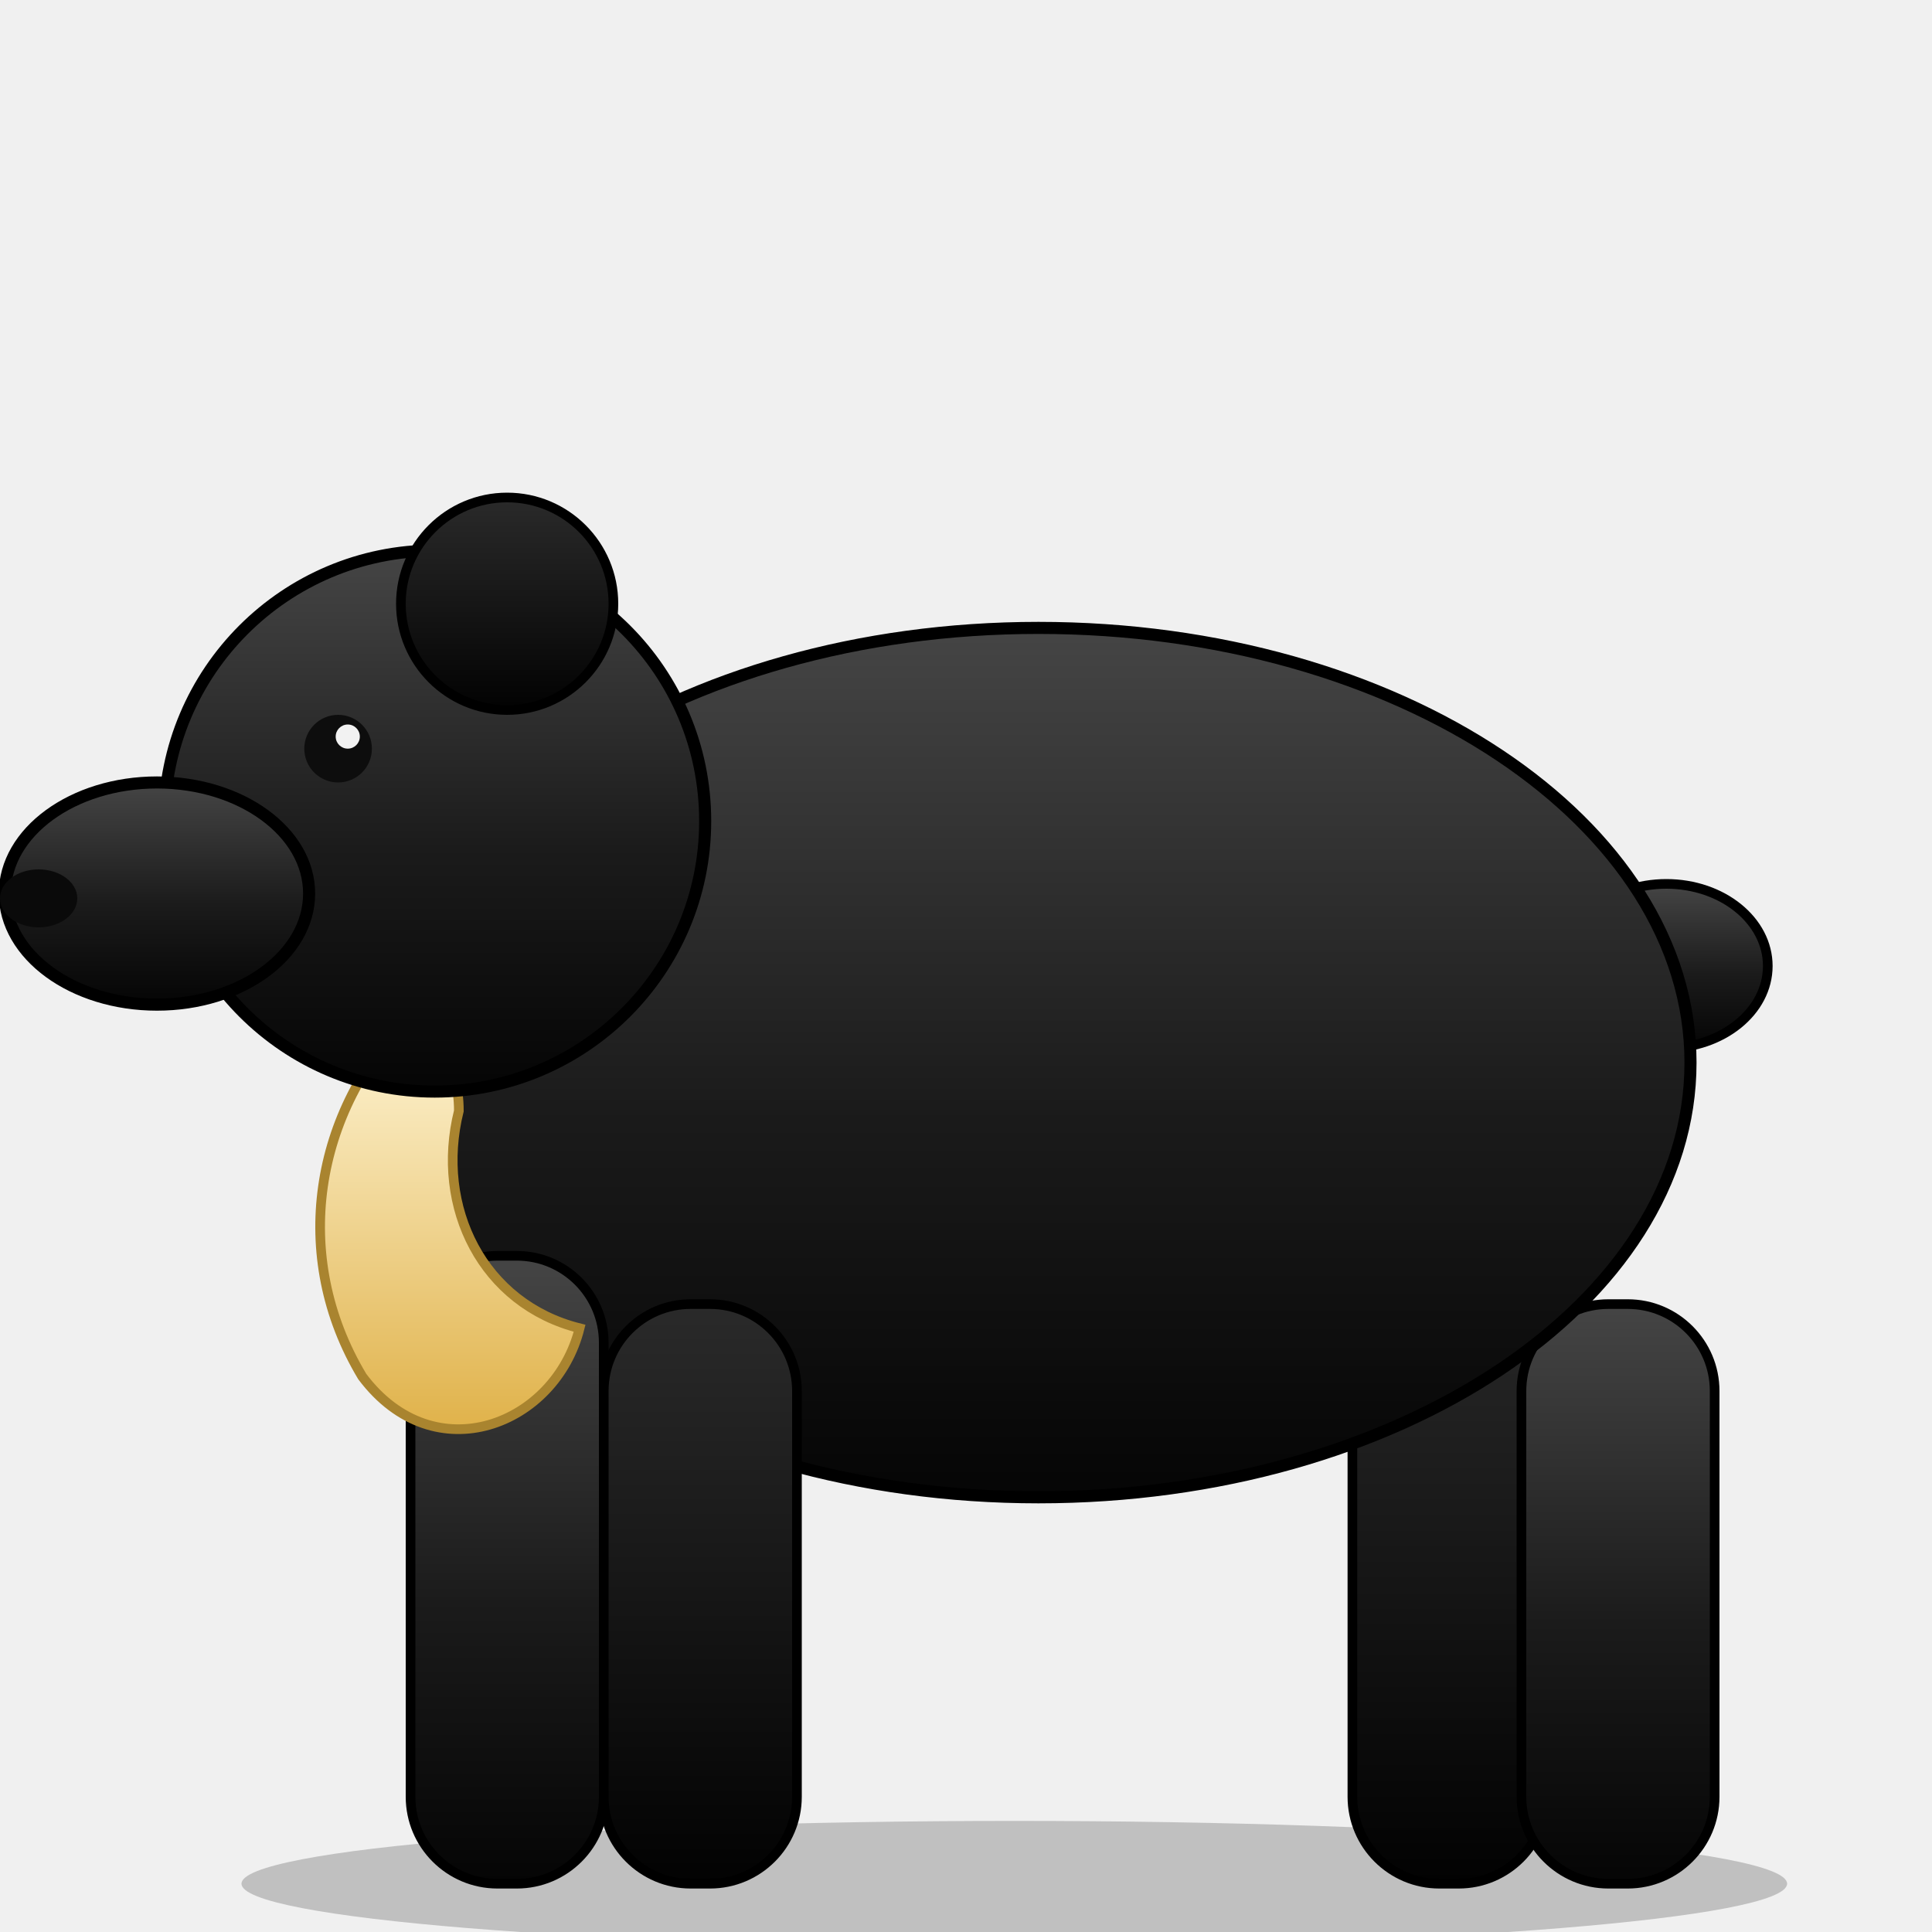
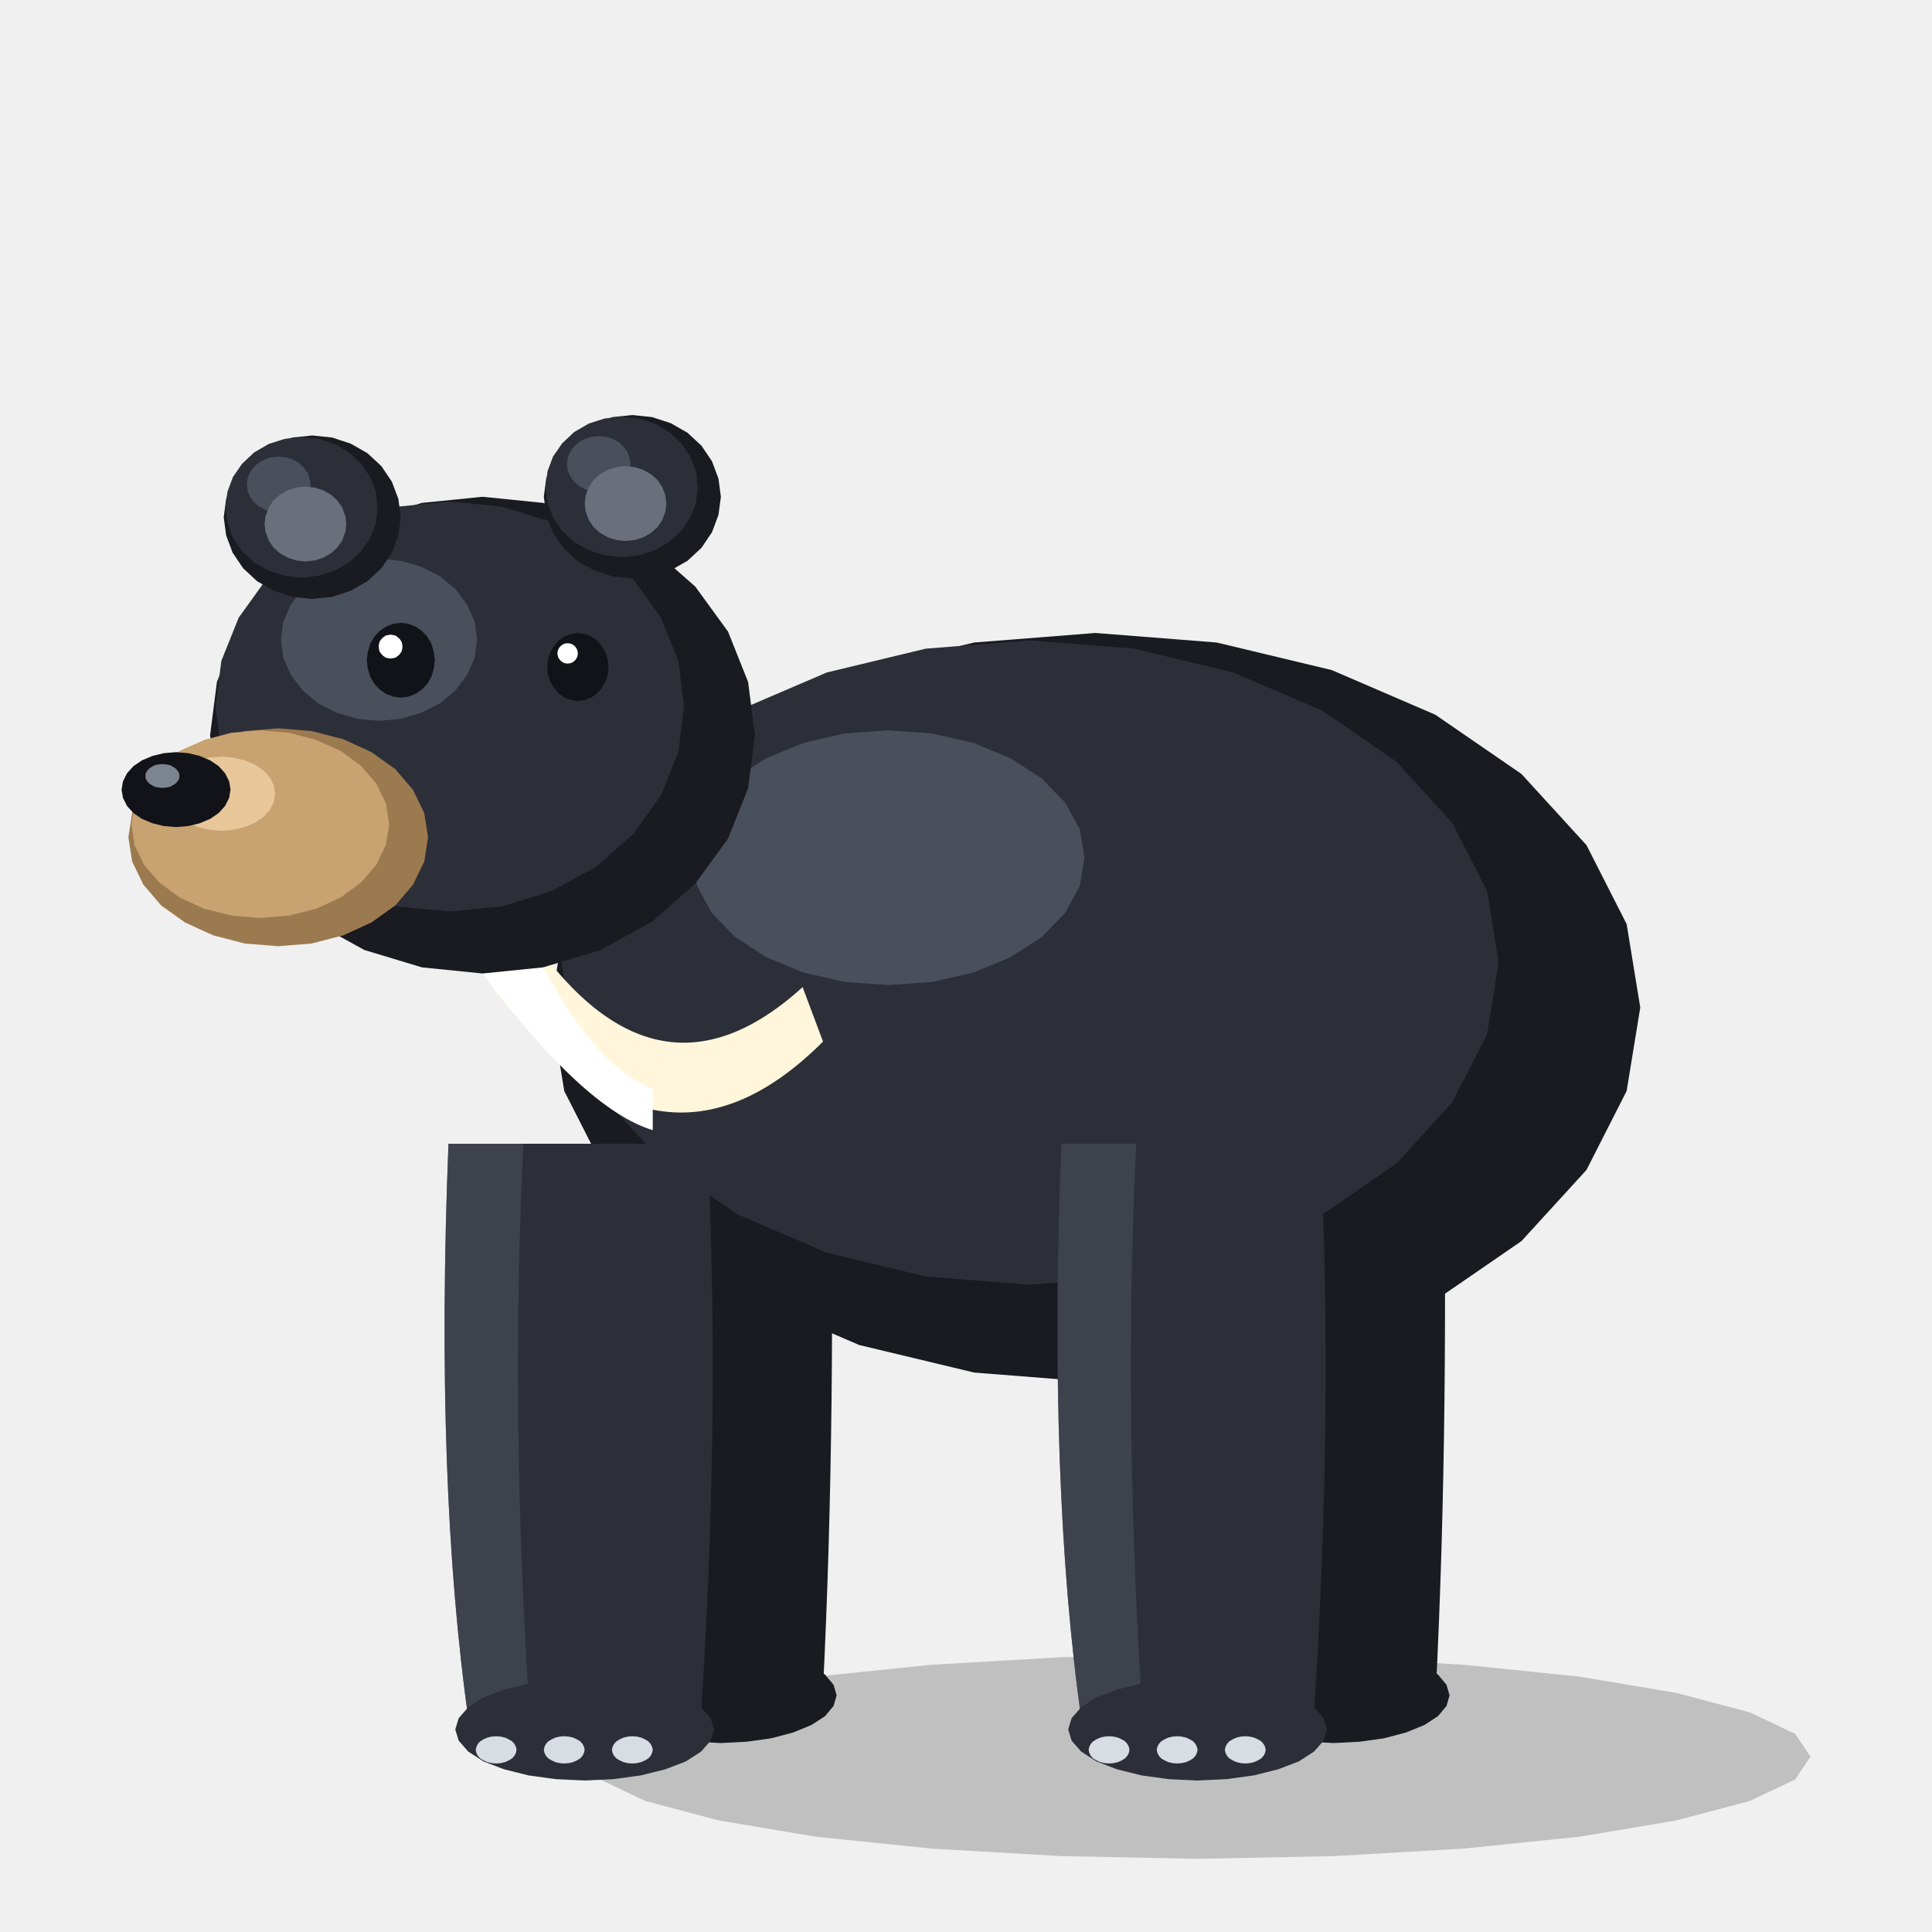
<svg xmlns="http://www.w3.org/2000/svg" viewBox="0 0 80 80">
-   <defs>
-     <linearGradient id="furGrad" x1="0" y1="0" x2="0" y2="1">
-       <stop offset="0%" stop-color="#454545" />
-       <stop offset="55%" stop-color="#1b1b1b" />
-       <stop offset="100%" stop-color="#050505" />
-     </linearGradient>
-     <linearGradient id="furGradDark" x1="0" y1="0" x2="0" y2="1">
-       <stop offset="0%" stop-color="#2a2a2a" />
-       <stop offset="100%" stop-color="#020202" />
-     </linearGradient>
-     <linearGradient id="chestGrad" x1="0" y1="0" x2="0" y2="1">
-       <stop offset="0%" stop-color="#fff6d8" />
-       <stop offset="100%" stop-color="#e0b24a" />
-     </linearGradient>
-     <linearGradient id="groundGrad" x1="0" y1="0" x2="0" y2="1">
-       <stop offset="0%" stop-color="#8a7a63" />
-       <stop offset="100%" stop-color="#5c4d3a" />
-     </linearGradient>
-   </defs>
-   <ellipse cx="42" cy="78" rx="32" ry="2.6" fill="#000" opacity=".2" />
-   <g>
-     <animateTransform attributeName="transform" type="rotate" values="-2 42 78;2 42 78;-2 42 78" dur="2.2s" repeatCount="indefinite" />
-     <rect x="56" y="52" width="8" height="26" rx="3.6" fill="url(#furGradDark)" stroke="#000" stroke-width="0.4" />
-     <rect x="63" y="54" width="8" height="24" rx="3.6" fill="url(#furGrad)" stroke="#000" stroke-width="0.4" />
-     <ellipse cx="69" cy="40" rx="4.2" ry="3.4" fill="url(#furGrad)" stroke="#000" stroke-width="0.4" />
-     <ellipse cx="43" cy="44" rx="27" ry="18" fill="url(#furGrad)" stroke="#000" stroke-width="0.5" />
-     <rect x="17" y="52" width="8" height="26" rx="3.6" fill="url(#furGrad)" stroke="#000" stroke-width="0.4" />
-     <rect x="25" y="54" width="8" height="24" rx="3.6" fill="url(#furGradDark)" stroke="#000" stroke-width="0.4" />
-     <path d="M17,42 C13,46 12,52 15,57 C18,61 23,59 24,55 C20,54 18,50 19,46 C19,44 18,43 17,42 Z" fill="url(#chestGrad)" stroke="#a9842f" stroke-width="0.4" />
-     <g>
-       <animateTransform attributeName="transform" type="rotate" values="-4 20 34;4 20 34;-4 20 34" dur="1.8s" repeatCount="indefinite" />
-       <circle cx="18" cy="34" r="11.2" fill="url(#furGrad)" stroke="#000" stroke-width="0.5" />
-       <circle cx="21" cy="25" r="4.4" fill="url(#furGradDark)" stroke="#000" stroke-width="0.4" />
-       <ellipse cx="6.5" cy="37" rx="6.3" ry="4.6" fill="url(#furGrad)" stroke="#000" stroke-width="0.5" />
-       <ellipse cx="1.6" cy="37.2" rx="1.6" ry="1.2" fill="#0a0a0a" />
-       <circle cx="14" cy="31" r="1.4" fill="#0d0d0d" />
-       <circle cx="14.4" cy="30.5" r="0.5" fill="#f2f2f2" />
-     </g>
+   <g transform="translate(41.13 41.72) scale(1.41)">
+     <path d="M24 22L23.55 22.67L22.22 23.3L20.07 23.87L17.22 24.35L13.81 24.7L10.01 24.92L6 25L1.99 24.92L-1.81 24.7L-5.22 24.35L-8.07 23.87L-10.22 23.3L-11.55 22.67L-12 22L-11.55 21.33L-10.22 20.7L-8.07 20.13L-5.22 19.65L-1.81 19.3L1.99 19.08L6 19L10.01 19.08L13.81 19.3L17.22 19.65L20.07 20.13L22.22 20.7L23.55 21.33Z" fill="#000000" opacity="0.2" />
+     <path d="M-11.4 2Q-11.6 12 -11 20L-5 20Q-4.6 12 -4.8 2Z" fill="#191b21" />
+     <path d="M-4.6 20.2L-4.69 20.51L-4.94 20.81L-5.34 21.07L-5.88 21.29L-6.52 21.46L-7.24 21.56L-8 21.6L-8.76 21.56L-9.48 21.46L-10.12 21.29L-10.66 21.07L-11.06 20.81L-11.31 20.51L-11.4 20.2L-11.31 19.89L-11.06 19.59L-10.66 19.33L-10.12 19.11L-9.48 18.94L-8.76 18.84L-8 18.8L-7.24 18.84L-6.52 18.94L-5.88 19.11L-5.34 19.33L-4.94 19.59L-4.69 19.89Z" fill="#191b21" />
+     <path d="M6.6 2Q6.4 12 7 20L13 20Q13.4 12 13.2 2Z" fill="#191b21" />
+     <path d="M13.4 20.2L13.31 20.51L13.06 20.81L12.66 21.07L12.12 21.29L11.48 21.46L10.76 21.56L10 21.6L9.24 21.56L8.52 21.46L7.88 21.29L7.34 21.07L6.94 20.81L6.69 20.51L6.6 20.2L6.69 19.89L6.94 19.59L7.34 19.33L7.88 19.11L8.52 18.94L9.24 18.84L10 18.8L10.76 18.84L11.48 18.94L12.12 19.11L12.66 19.33L13.06 19.59L13.31 19.89Z" fill="#191b21" />
+     <path d="M19 0L18.6 2.45L17.42 4.77L15.51 6.86L12.98 8.6L9.94 9.91L6.56 10.72L3 11L-0.56 10.72L-3.94 9.91L-6.98 8.6L-9.51 6.86L-11.42 4.77L-12.6 2.45L-13 0L-12.6 -2.45L-11.42 -4.77L-9.51 -6.86L-6.98 -8.6L-3.94 -9.91L-0.56 -10.72L3 -11L6.56 -10.72L9.94 -9.91L12.98 -8.6L15.51 -6.86L17.42 -4.77L18.6 -2.45Z" fill="#191b21" />
+     <path d="M14.84 -1.32L14.5 0.79L13.48 2.78L11.84 4.58L9.66 6.08L7.05 7.2L4.14 7.9L1.08 8.14L-1.98 7.9L-4.89 7.2L-7.5 6.08L-9.68 4.58L-11.32 2.78L-12.34 0.79L-12.68 -1.32L-12.34 -3.43L-11.32 -5.42L-9.68 -7.22L-7.5 -8.72L-4.89 -9.84L-1.98 -10.54L1.08 -10.78L4.14 -10.54L7.05 -9.84L9.66 -8.72L11.84 -7.22L13.48 -5.42L14.5 -3.43Z" fill="#2c2f38" />
+     <path d="M2.68 -4.4L2.54 -3.57L2.11 -2.78L1.42 -2.07L0.51 -1.48L-0.58 -1.03L-1.8 -0.75L-3.08 -0.66L-4.36 -0.75L-5.58 -1.03L-6.67 -1.48L-7.58 -2.07L-8.27 -2.78L-8.7 -3.57L-8.84 -4.4L-8.7 -5.23L-8.27 -6.02L-7.58 -6.73L-6.67 -7.32L-5.58 -7.77L-4.36 -8.05L-3.08 -8.14L-1.8 -8.05L-0.58 -7.77L0.51 -7.32L1.42 -6.73L2.11 -6.02L2.54 -5.23Z" fill="#4a4f5c" />
+     <path d="M-16 4Q-16.4 14 -15.4 21L-8.6 21Q-8 12 -8.4 4Z" fill="#2c2f38" />
+     <path d="M-16 4Q-16.4 14 -15.4 21L-13.6 21Q-14.2 12 -13.8 4Z" fill="#4a4f5c" opacity="0.6" />
+     <path d="M-8.2 21.2L-8.3 21.53L-8.58 21.85L-9.03 22.14L-9.63 22.37L-10.35 22.55L-11.15 22.66L-12 22.7L-12.85 22.66L-13.65 22.55L-14.37 22.37L-14.97 22.14L-15.42 21.85L-15.7 21.53L-15.8 21.2L-15.7 20.87L-15.42 20.55L-14.97 20.26L-14.37 20.03L-13.65 19.85L-12.85 19.74L-12 19.7L-11.15 19.74L-10.35 19.85L-9.63 20.03L-9.03 20.26L-8.58 20.55L-8.3 20.87Z" fill="#2c2f38" />
+     <path d="M-14 21.8L-14.02 21.89L-14.06 21.97L-14.13 22.05L-14.23 22.11L-14.34 22.16L-14.47 22.19L-14.6 22.2L-14.73 22.19L-14.86 22.16L-14.97 22.11L-15.07 22.05L-15.14 21.97L-15.18 21.89L-15.2 21.8L-15.18 21.71L-15.14 21.63L-15.07 21.55L-14.97 21.49L-14.86 21.44L-14.73 21.41L-14.6 21.4L-14.47 21.41L-14.34 21.44L-14.23 21.49L-14.13 21.55L-14.06 21.63L-14.02 21.71Z" fill="#d8dde3" />
+     <path d="M-12 21.8L-12.02 21.89L-12.06 21.97L-12.13 22.05L-12.23 22.11L-12.34 22.16L-12.47 22.19L-12.6 22.2L-12.73 22.19L-12.86 22.16L-12.97 22.11L-13.07 22.05L-13.14 21.97L-13.18 21.89L-13.2 21.8L-13.18 21.71L-13.14 21.63L-13.07 21.55L-12.97 21.49L-12.86 21.44L-12.73 21.41L-12.6 21.4L-12.47 21.41L-12.34 21.44L-12.23 21.49L-12.13 21.55L-12.06 21.63L-12.02 21.71Z" fill="#d8dde3" />
+     <path d="M-10 21.8L-10.02 21.89L-10.06 21.97L-10.13 22.05L-10.23 22.11L-10.34 22.16L-10.47 22.19L-10.6 22.2L-10.73 22.19L-10.86 22.16L-10.97 22.11L-11.07 22.05L-11.14 21.97L-11.18 21.89L-11.2 21.8L-11.18 21.71L-11.14 21.63L-11.07 21.55L-10.97 21.49L-10.86 21.44L-10.73 21.41L-10.6 21.4L-10.47 21.41L-10.34 21.44L-10.23 21.49L-10.13 21.55L-10.06 21.63L-10.02 21.71Z" fill="#d8dde3" />
+     <path d="M2 4Q1.6 14 2.6 21L9.4 21Q10 12 9.6 4Z" fill="#2c2f38" />
+     <path d="M2 4Q1.6 14 2.6 21L4.4 21Q3.8 12 4.2 4Z" fill="#4a4f5c" opacity="0.6" />
+     <path d="M9.8 21.2L9.7 21.53L9.42 21.85L8.97 22.14L8.37 22.37L7.65 22.55L6.85 22.66L6 22.7L5.15 22.66L4.35 22.55L3.63 22.37L3.03 22.14L2.58 21.85L2.3 21.53L2.2 21.2L2.3 20.87L2.58 20.55L3.03 20.26L3.63 20.03L4.35 19.85L5.15 19.74L6 19.7L6.85 19.74L7.65 19.85L8.37 20.03L8.97 20.26L9.42 20.55L9.7 20.87Z" fill="#2c2f38" />
+     <path d="M4 21.8L3.98 21.89L3.94 21.97L3.87 22.05L3.77 22.11L3.66 22.16L3.53 22.19L3.4 22.2L3.27 22.19L3.14 22.16L3.03 22.11L2.93 22.05L2.86 21.97L2.82 21.89L2.8 21.8L2.82 21.71L2.86 21.63L2.93 21.55L3.03 21.49L3.14 21.44L3.27 21.41L3.4 21.4L3.53 21.41L3.66 21.44L3.77 21.49L3.87 21.55L3.94 21.63L3.98 21.71Z" fill="#d8dde3" />
+     <path d="M6 21.8L5.98 21.89L5.94 21.97L5.87 22.05L5.77 22.11L5.66 22.16L5.53 22.19L5.4 22.2L5.27 22.19L5.14 22.16L5.03 22.11L4.93 22.05L4.86 21.97L4.82 21.89L4.8 21.8L4.82 21.71L4.86 21.63L4.93 21.55L5.03 21.49L5.14 21.44L5.27 21.41L5.4 21.4L5.53 21.41L5.66 21.44L5.77 21.49L5.87 21.55L5.94 21.63L5.98 21.71Z" fill="#d8dde3" />
+     <path d="M8 21.8L7.98 21.89L7.94 21.97L7.87 22.05L7.77 22.11L7.66 22.16L7.53 22.19L7.4 22.2L7.27 22.19L7.14 22.16L7.03 22.11L6.93 22.05L6.86 21.97L6.82 21.89L6.8 21.8L6.82 21.71L6.86 21.63L6.93 21.55L7.03 21.49L7.14 21.44L7.27 21.41L7.4 21.4L7.53 21.41L7.66 21.44L7.77 21.49L7.87 21.55L7.94 21.63L7.98 21.71Z" fill="#d8dde3" />
+     <path d="M-15 -1Q-10 6 -5 1L-5.6 -0.6Q-10 3.4 -13.8 -2.4Z" fill="#fff6dc" />
+     <path d="M-15 -1Q-12 3 -10 3.6L-10 2.4Q-12 1.6 -13.8 -2.4Z" fill="#ffffff" />
+     <path d="M-7 -8L-7.2 -6.44L-7.79 -4.96L-8.75 -3.64L-10.01 -2.53L-11.53 -1.69L-13.22 -1.18L-15 -1L-16.78 -1.18L-18.47 -1.69L-19.99 -2.53L-21.25 -3.64L-22.21 -4.96L-22.8 -6.44L-23 -8L-22.8 -9.56L-22.21 -11.04L-21.25 -12.36L-19.99 -13.47L-18.47 -14.31L-16.78 -14.82L-15 -15L-13.22 -14.82L-11.53 -14.31L-10.01 -13.47L-8.75 -12.36L-7.79 -11.04L-7.2 -9.56Z" fill="#191b21" />
+     <path d="M-9.08 -8.84L-9.25 -7.5L-9.76 -6.23L-10.58 -5.09L-11.67 -4.13L-12.97 -3.42L-14.43 -2.97L-15.96 -2.82L-17.49 -2.97L-18.95 -3.42L-20.25 -4.13L-21.34 -5.09L-22.16 -6.23L-22.67 -7.5L-22.84 -8.84L-22.67 -10.18L-22.16 -11.45L-21.34 -12.59L-20.25 -13.55L-18.95 -14.26L-17.49 -14.71L-15.96 -14.86L-14.43 -14.71L-12.97 -14.26L-11.67 -13.55L-10.58 -12.59L-9.76 -11.45L-9.25 -10.18Z" fill="#2c2f38" />
+     <path d="M-15.16 -10.8L-15.23 -10.27L-15.45 -9.77L-15.79 -9.32L-16.24 -8.94L-16.79 -8.66L-17.4 -8.48L-18.04 -8.42L-18.68 -8.48L-19.29 -8.66L-19.84 -8.94L-20.29 -9.32L-20.63 -9.77L-20.85 -10.27L-20.92 -10.8L-20.85 -11.33L-20.63 -11.83L-20.29 -12.28L-19.84 -12.66L-19.29 -12.94L-18.68 -13.12L-18.04 -13.18L-17.4 -13.12L-16.79 -12.94L-16.24 -12.66L-15.79 -12.28L-15.45 -11.83L-15.23 -11.33Z" fill="#4a4f5c" />
+     <path d="M-17.4 -14.4L-17.47 -13.87L-17.66 -13.36L-17.97 -12.9L-18.38 -12.52L-18.87 -12.24L-19.42 -12.06L-20 -12L-20.58 -12.06L-21.13 -12.24L-21.62 -12.52L-22.03 -12.9L-22.34 -13.36L-22.53 -13.87L-22.6 -14.4L-22.53 -14.93L-22.34 -15.44L-22.03 -15.9L-21.62 -16.28L-21.13 -16.56L-20.58 -16.74L-20 -16.8L-19.42 -16.74L-18.87 -16.56L-18.38 -16.28L-17.97 -15.9L-17.66 -15.44L-17.47 -14.93Z" fill="#191b21" />
+     <path d="M-18.08 -14.69L-18.13 -14.23L-18.3 -13.79L-18.56 -13.4L-18.92 -13.07L-19.34 -12.83L-19.81 -12.68L-20.31 -12.62L-20.81 -12.68L-21.28 -12.83L-21.71 -13.07L-22.06 -13.4L-22.33 -13.79L-22.49 -14.23L-22.55 -14.69L-22.49 -15.15L-22.33 -15.58L-22.06 -15.97L-21.71 -16.3L-21.28 -16.55L-20.81 -16.7L-20.31 -16.75L-19.81 -16.7L-19.34 -16.55L-18.92 -16.3L-18.56 -15.97L-18.3 -15.58L-18.13 -15.15Z" fill="#2c2f38" />
+     <path d="M-20.05 -15.36L-20.08 -15.18L-20.14 -15.01L-20.26 -14.85L-20.4 -14.72L-20.58 -14.62L-20.78 -14.56L-20.99 -14.54L-21.2 -14.56L-21.39 -14.62L-21.57 -14.72L-21.72 -14.85L-21.83 -15.01L-21.9 -15.18L-21.92 -15.36L-21.9 -15.54L-21.83 -15.71L-21.72 -15.87L-21.57 -16L-21.39 -16.1L-21.2 -16.16L-20.99 -16.18L-20.78 -16.16L-20.58 -16.1L-20.4 -16L-20.26 -15.87L-20.14 -15.71L-20.08 -15.54Z" fill="#4a4f5c" />
+     <path d="M-19 -14.2L-19.03 -13.96L-19.12 -13.72L-19.26 -13.51L-19.45 -13.34L-19.68 -13.21L-19.93 -13.13L-20.2 -13.1L-20.47 -13.13L-20.72 -13.21L-20.95 -13.34L-21.14 -13.51L-21.28 -13.72L-21.37 -13.96L-21.4 -14.2L-21.37 -14.44L-21.28 -14.68L-21.14 -14.89L-20.95 -15.06L-20.72 -15.19L-20.47 -15.27L-20.2 -15.3L-19.93 -15.27L-19.68 -15.19L-19.45 -15.06L-19.26 -14.89L-19.12 -14.68L-19.03 -14.44Z" fill="#6a6f7c" />
+     <path d="M-8 -15L-8.07 -14.47L-8.26 -13.96L-8.57 -13.5L-8.98 -13.12L-9.47 -12.84L-10.02 -12.66L-10.6 -12.6L-11.18 -12.66L-11.73 -12.84L-12.22 -13.12L-12.63 -13.5L-12.94 -13.96L-13.13 -14.47L-13.2 -15L-13.13 -15.53L-12.94 -16.04L-12.63 -16.5L-12.22 -16.88L-11.73 -17.16L-11.18 -17.34L-10.6 -17.4L-10.02 -17.34L-9.47 -17.16L-8.98 -16.88L-8.57 -16.5L-8.26 -16.04L-8.07 -15.53Z" fill="#191b21" />
+     <path d="M-8.68 -15.29L-8.73 -14.83L-8.9 -14.39L-9.16 -14L-9.52 -13.67L-9.94 -13.43L-10.41 -13.28L-10.91 -13.22L-11.41 -13.28L-11.88 -13.43L-12.31 -13.67L-12.66 -14L-12.93 -14.39L-13.09 -14.83L-13.15 -15.29L-13.09 -15.75L-12.93 -16.18L-12.66 -16.57L-12.31 -16.9L-11.88 -17.15L-11.41 -17.3L-10.91 -17.35L-10.41 -17.3L-9.94 -17.15L-9.52 -16.9L-9.16 -16.57L-8.9 -16.18L-8.73 -15.75Z" fill="#2c2f38" />
+     <path d="M-10.65 -15.96L-10.68 -15.78L-10.74 -15.61L-10.86 -15.45L-11 -15.32L-11.18 -15.22L-11.38 -15.16L-11.59 -15.14L-11.8 -15.16L-11.99 -15.22L-12.17 -15.32L-12.32 -15.45L-12.43 -15.61L-12.5 -15.78L-12.52 -15.96L-12.5 -16.14L-12.43 -16.31L-12.32 -16.47L-12.17 -16.6L-11.99 -16.7L-11.8 -16.76L-11.59 -16.78L-11.38 -16.76L-11.18 -16.7L-11 -16.6L-10.86 -16.47L-10.74 -16.31L-10.68 -16.14Z" fill="#4a4f5c" />
+     <path d="M-9.6 -14.8L-9.63 -14.56L-9.72 -14.32L-9.86 -14.11L-10.05 -13.94L-10.28 -13.81L-10.53 -13.73L-10.8 -13.7L-11.07 -13.73L-11.32 -13.81L-11.55 -13.94L-11.74 -14.11L-11.88 -14.32L-11.97 -14.56L-12 -14.8L-11.97 -15.04L-11.88 -15.28L-11.74 -15.49L-11.55 -15.66L-11.32 -15.79L-11.07 -15.87L-10.8 -15.9L-10.53 -15.87L-10.28 -15.79L-10.05 -15.66L-9.86 -15.49L-9.72 -15.28L-9.63 -15.04Z" fill="#6a6f7c" />
+     <path d="M-16.6 -5L-16.71 -4.29L-17.04 -3.61L-17.56 -3L-18.26 -2.5L-19.09 -2.12L-20.02 -1.88L-21 -1.8L-21.98 -1.88L-22.91 -2.12L-23.74 -2.5L-24.44 -3L-24.96 -3.61L-25.29 -4.29L-25.4 -5L-25.29 -5.71L-24.96 -6.39L-24.44 -7L-23.74 -7.5L-22.91 -7.88L-21.98 -8.12L-21 -8.2L-20.02 -8.12L-19.09 -7.88L-18.26 -7.5L-17.56 -7L-17.04 -6.39L-16.71 -5.71Z" fill="#9c7a4f" />
+     <path d="M-17.74 -5.38L-17.84 -4.77L-18.12 -4.19L-18.57 -3.67L-19.17 -3.23L-19.89 -2.9L-20.69 -2.7L-21.53 -2.63L-22.37 -2.7L-23.17 -2.9L-23.89 -3.23L-24.49 -3.67L-24.94 -4.19L-25.22 -4.77L-25.31 -5.38L-25.22 -6L-24.94 -6.58L-24.49 -7.1L-23.89 -7.54L-23.17 -7.86L-22.37 -8.07L-21.53 -8.14L-20.69 -8.07L-19.89 -7.86L-19.17 -7.54L-18.57 -7.1L-18.12 -6.58L-17.84 -6Z" fill="#c9a271" />
+     <path d="M-21.09 -6.28L-21.13 -6.04L-21.24 -5.81L-21.43 -5.6L-21.68 -5.43L-21.98 -5.3L-22.32 -5.22L-22.67 -5.19L-23.02 -5.22L-23.36 -5.3L-23.66 -5.43L-23.91 -5.6L-24.1 -5.81L-24.22 -6.04L-24.26 -6.28L-24.22 -6.52L-24.1 -6.75L-23.91 -6.96L-23.66 -7.13L-23.36 -7.26L-23.02 -7.34L-22.67 -7.37L-22.32 -7.34L-21.98 -7.26L-21.68 -7.13L-21.43 -6.96L-21.24 -6.75L-21.13 -6.52Z" fill="#e8c79a" />
+     <path d="M-22.4 -6.4L-22.44 -6.16L-22.56 -5.92L-22.75 -5.71L-23 -5.54L-23.31 -5.41L-23.64 -5.33L-24 -5.3L-24.36 -5.33L-24.69 -5.41L-25 -5.54L-25.25 -5.71L-25.44 -5.92L-25.56 -6.16L-25.6 -6.4L-25.56 -6.64L-25.44 -6.88L-25.25 -7.09L-25 -7.26L-24.69 -7.39L-24.36 -7.47L-24 -7.5L-23.64 -7.47L-23.31 -7.39L-23 -7.26L-22.75 -7.09L-22.56 -6.88L-22.44 -6.64Z" fill="#111318" />
+     <path d="M-23.9 -6.8L-23.91 -6.72L-23.95 -6.65L-24.01 -6.58L-24.09 -6.53L-24.18 -6.48L-24.29 -6.46L-24.4 -6.45L-24.51 -6.46L-24.62 -6.48L-24.71 -6.53L-24.79 -6.58L-24.85 -6.65L-24.89 -6.72L-24.9 -6.8L-24.89 -6.88L-24.85 -6.95L-24.79 -7.02L-24.71 -7.07L-24.62 -7.12L-24.51 -7.14L-24.4 -7.15L-24.29 -7.14L-24.18 -7.12L-24.09 -7.07L-24.01 -7.02L-23.95 -6.95L-23.91 -6.88Z" fill="#7c858f" />
+     <path d="M-16.4 -10.2L-16.43 -9.96L-16.5 -9.72L-16.62 -9.51L-16.78 -9.34L-16.97 -9.21L-17.18 -9.13L-17.4 -9.1L-17.62 -9.13L-17.83 -9.21L-18.02 -9.34L-18.18 -9.51L-18.3 -9.72L-18.37 -9.96L-18.4 -10.2L-18.37 -10.44L-18.3 -10.68L-18.18 -10.89L-18.02 -11.06L-17.83 -11.19L-17.62 -11.27L-17.4 -11.3L-17.18 -11.27L-16.97 -11.19L-16.78 -11.06L-16.62 -10.89L-16.5 -10.68L-16.43 -10.44Z" fill="#111318" />
+     <path d="M-17.35 -10.6L-17.36 -10.52L-17.38 -10.45L-17.43 -10.38L-17.48 -10.33L-17.55 -10.28L-17.62 -10.26L-17.7 -10.25L-17.78 -10.26L-17.85 -10.28L-17.92 -10.33L-17.97 -10.38L-18.02 -10.45L-18.04 -10.52L-18.05 -10.6L-18.04 -10.68L-18.02 -10.75L-17.97 -10.82L-17.92 -10.87L-17.85 -10.92L-17.78 -10.94L-17.7 -10.95L-17.62 -10.94L-17.55 -10.92L-17.48 -10.87L-17.43 -10.82L-17.38 -10.75L-17.36 -10.68Z" fill="#ffffff" />
+     <path d="M-11.3 -10L-11.32 -9.78L-11.39 -9.57L-11.5 -9.38L-11.64 -9.22L-11.81 -9.1L-12 -9.03L-12.2 -9L-12.4 -9.03L-12.59 -9.1L-12.76 -9.22L-12.9 -9.38L-13.01 -9.57L-13.08 -9.78L-13.1 -10L-13.08 -10.22L-13.01 -10.43L-12.9 -10.62L-12.76 -10.78L-12.59 -10.9L-12.4 -10.97L-12.2 -11L-12 -10.97L-11.81 -10.9L-11.64 -10.78L-11.5 -10.62L-11.39 -10.43L-11.32 -10.22Z" fill="#111318" />
+     <path d="M-12.2 -10.4L-12.21 -10.33L-12.23 -10.27L-12.27 -10.21L-12.31 -10.17L-12.37 -10.13L-12.43 -10.11L-12.5 -10.1L-12.57 -10.11L-12.63 -10.13L-12.69 -10.17L-12.73 -10.21L-12.77 -10.27L-12.79 -10.33L-12.8 -10.4L-12.79 -10.47L-12.77 -10.53L-12.73 -10.59L-12.69 -10.63L-12.63 -10.67L-12.57 -10.69L-12.5 -10.7L-12.43 -10.69L-12.37 -10.67L-12.31 -10.63L-12.27 -10.59L-12.23 -10.53L-12.21 -10.47Z" fill="#ffffff" />
  </g>
</svg>
